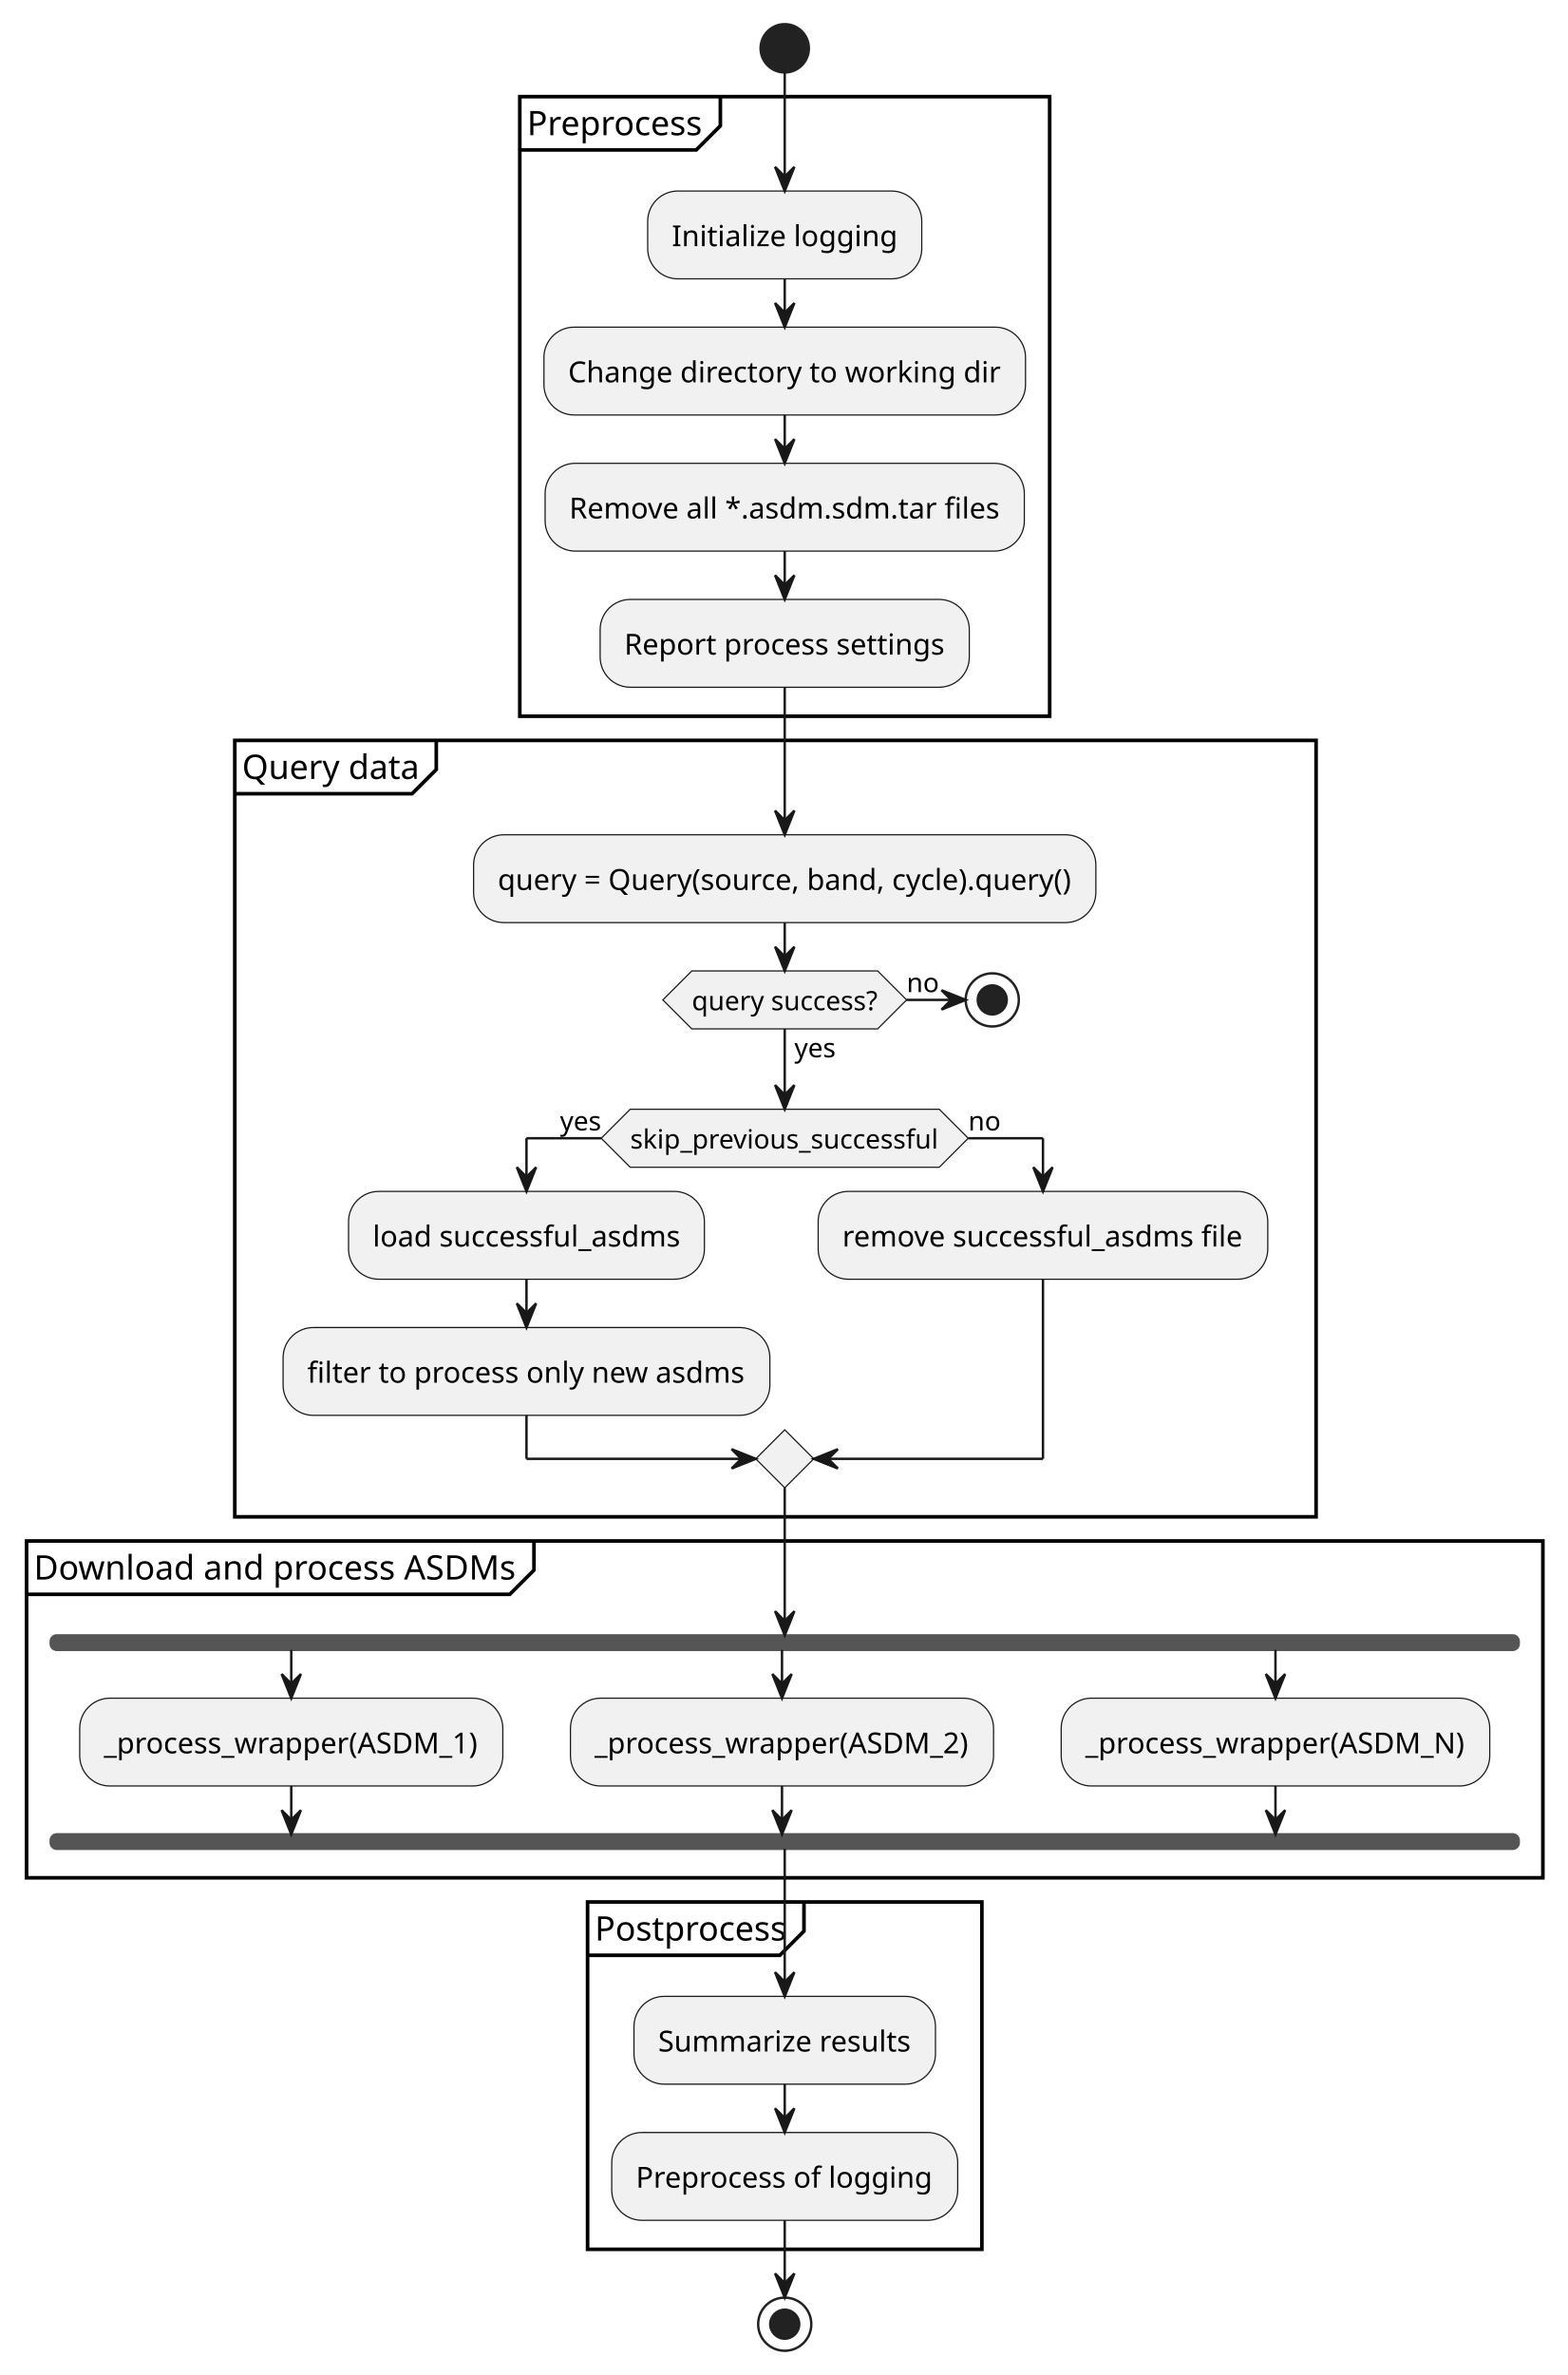
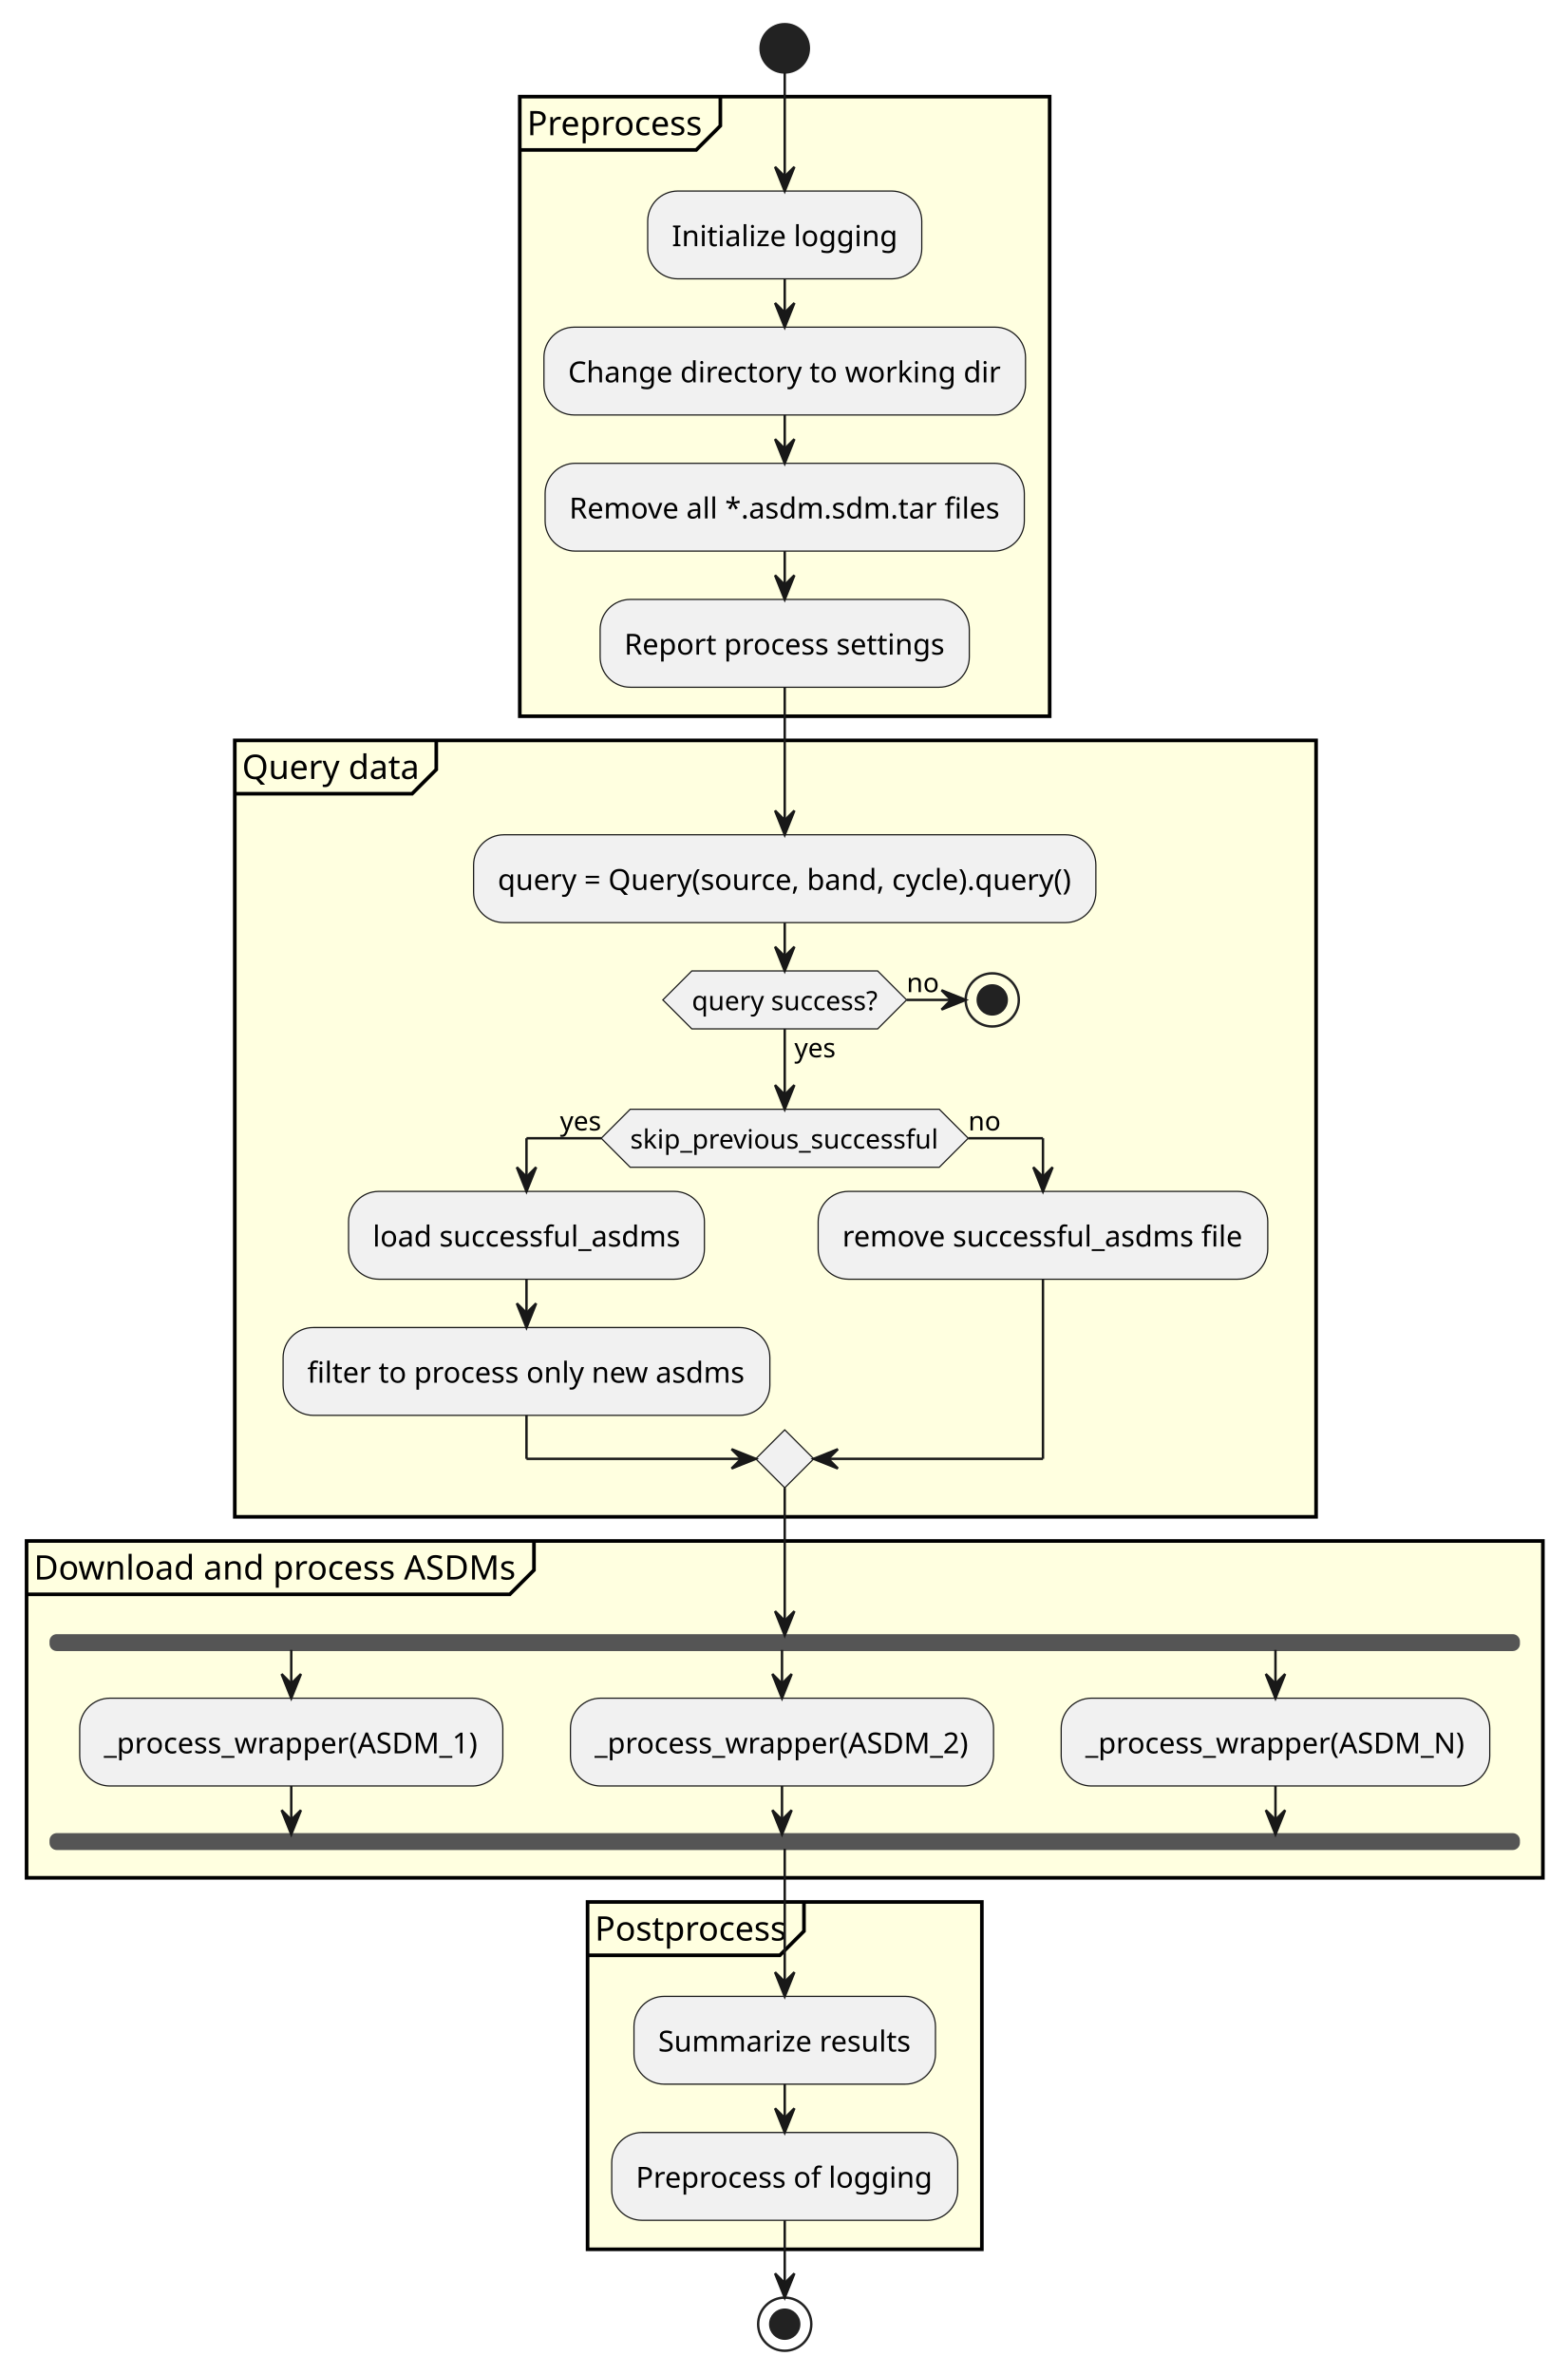
<svg xmlns="http://www.w3.org/2000/svg" contentStyleType="text/css" data-diagram-type="ACTIVITY" height="983px" preserveAspectRatio="none" style="width:649px;height:983px;background:#FFFFFF;" version="1.1" viewBox="0 0 649 983" width="649px" zoomAndPan="magnify">
  <defs />
  <g>
    <ellipse cx="324.888" cy="20" fill="#222222" rx="10" ry="10" style="stroke:#222222;stroke-width:1;" />
-     <rect fill="none" height="256.444" style="stroke:#000000;stroke-width:1.5;" width="219.377" x="215.199" y="40" />
+     <rect fill="#FFFFE0" height="256.444" style="stroke:#000000;stroke-width:1.5;" width="219.377" x="215.199" y="40" />
    <path d="M298.237,40 L298.237,52.068 L288.237,62.068 L215.199,62.068" fill="none" style="stroke:#000000;stroke-width:1.5;" />
    <text fill="#000000" font-family="sans-serif" font-size="14" lengthAdjust="spacing" textLength="73.038" x="218.199" y="55.966">Preprocess</text>
    <rect fill="#F1F1F1" height="36.344" rx="12.5" ry="12.5" style="stroke:#181818;stroke-width:0.5;" width="113.469" x="268.153" y="79.068" />
    <text fill="#000000" font-family="sans-serif" font-size="12" lengthAdjust="spacing" textLength="93.469" x="278.153" y="101.896">Initialize logging</text>
    <rect fill="#F1F1F1" height="36.344" rx="12.5" ry="12.5" style="stroke:#181818;stroke-width:0.5;" width="199.377" x="225.199" y="135.412" />
    <text fill="#000000" font-family="sans-serif" font-size="12" lengthAdjust="spacing" textLength="179.377" x="235.199" y="158.24">Change directory to working dir</text>
    <rect fill="#F1F1F1" height="36.344" rx="12.5" ry="12.5" style="stroke:#181818;stroke-width:0.5;" width="198.405" x="225.685" y="191.756" />
    <text fill="#000000" font-family="sans-serif" font-size="12" lengthAdjust="spacing" textLength="178.405" x="235.685" y="214.584">Remove all *.asdm.sdm.tar files</text>
    <rect fill="#F1F1F1" height="36.344" rx="12.5" ry="12.5" style="stroke:#181818;stroke-width:0.5;" width="152.841" x="248.467" y="248.1" />
    <text fill="#000000" font-family="sans-serif" font-size="12" lengthAdjust="spacing" textLength="132.841" x="258.467" y="270.928">Report process settings</text>
-     <rect fill="none" height="321.359" style="stroke:#000000;stroke-width:1.5;" width="447.667" x="97.208" y="306.444" />
+     <rect fill="#FFFFE0" height="321.359" style="stroke:#000000;stroke-width:1.5;" width="447.667" x="97.208" y="306.444" />
    <path d="M180.624,306.444 L180.624,318.512 L170.624,328.512 L97.208,328.512" fill="none" style="stroke:#000000;stroke-width:1.5;" />
    <text fill="#000000" font-family="sans-serif" font-size="14" lengthAdjust="spacing" textLength="73.416" x="100.208" y="322.41">Query data</text>
    <rect fill="#F1F1F1" height="36.344" rx="12.5" ry="12.5" style="stroke:#181818;stroke-width:0.5;" width="257.626" x="196.075" y="345.512" />
    <text fill="#000000" font-family="sans-serif" font-size="12" lengthAdjust="spacing" textLength="237.626" x="206.075" y="368.34">query = Query(source, band, cycle).query()</text>
    <polygon fill="#F1F1F1" points="286.426,401.856,363.349,401.856,375.349,413.856,363.349,425.856,286.426,425.856,274.426,413.856,286.426,401.856" style="stroke:#181818;stroke-width:0.5;" />
    <text fill="#000000" font-family="sans-serif" font-size="11" lengthAdjust="spacing" textLength="17.083" x="328.888" y="437.615">yes</text>
    <text fill="#000000" font-family="sans-serif" font-size="11" lengthAdjust="spacing" textLength="76.922" x="286.426" y="418.124">query success?</text>
    <text fill="#000000" font-family="sans-serif" font-size="11" lengthAdjust="spacing" textLength="13.453" x="375.349" y="410.633">no</text>
    <ellipse cx="410.802" cy="413.856" fill="none" rx="11" ry="11" style="stroke:#222222;stroke-width:1;" />
    <ellipse cx="410.802" cy="413.856" fill="#222222" rx="6" ry="6" style="stroke:#222222;stroke-width:1;" />
    <polygon fill="#F1F1F1" points="260.907,459.115,388.869,459.115,400.869,471.115,388.869,483.115,260.907,483.115,248.907,471.115,260.907,459.115" style="stroke:#181818;stroke-width:0.5;" />
    <text fill="#000000" font-family="sans-serif" font-size="11" lengthAdjust="spacing" textLength="127.962" x="260.907" y="475.383">skip_previous_successful</text>
    <text fill="#000000" font-family="sans-serif" font-size="11" lengthAdjust="spacing" textLength="17.083" x="231.824" y="467.892">yes</text>
    <text fill="#000000" font-family="sans-serif" font-size="11" lengthAdjust="spacing" textLength="13.453" x="400.869" y="467.892">no</text>
    <rect fill="#F1F1F1" height="36.344" rx="12.5" ry="12.5" style="stroke:#181818;stroke-width:0.5;" width="147.333" x="144.305" y="493.115" />
    <text fill="#000000" font-family="sans-serif" font-size="12" lengthAdjust="spacing" textLength="127.333" x="154.305" y="515.943">load successful_asdms</text>
    <rect fill="#F1F1F1" height="36.344" rx="12.5" ry="12.5" style="stroke:#181818;stroke-width:0.5;" width="201.525" x="117.208" y="549.459" />
    <text fill="#000000" font-family="sans-serif" font-size="12" lengthAdjust="spacing" textLength="181.525" x="127.208" y="572.288">filter to process only new asdms</text>
    <rect fill="#F1F1F1" height="36.344" rx="12.5" ry="12.5" style="stroke:#181818;stroke-width:0.5;" width="186.141" x="338.734" y="493.115" />
    <text fill="#000000" font-family="sans-serif" font-size="12" lengthAdjust="spacing" textLength="166.141" x="348.734" y="515.943">remove successful_asdms file</text>
    <polygon fill="#F1F1F1" points="324.888,591.803,336.888,603.803,324.888,615.803,312.888,603.803,324.888,591.803" style="stroke:#181818;stroke-width:0.5;" />
-     <rect fill="none" height="139.412" style="stroke:#000000;stroke-width:1.5;" width="627.775" x="11" y="637.803" />
+     <rect fill="#FFFFE0" height="139.412" style="stroke:#000000;stroke-width:1.5;" width="627.775" x="11" y="637.803" />
    <path d="M221.073,637.803 L221.073,649.871 L211.073,659.871 L11,659.871" fill="none" style="stroke:#000000;stroke-width:1.5;" />
    <text fill="#000000" font-family="sans-serif" font-size="14" lengthAdjust="spacing" textLength="200.073" x="14" y="653.769">Download and process ASDMs</text>
    <rect fill="#555555" height="6" rx="2.5" ry="2.5" style="stroke:#555555;stroke-width:1;" width="607.775" x="21" y="676.871" />
    <rect fill="#F1F1F1" height="36.344" rx="12.5" ry="12.5" style="stroke:#181818;stroke-width:0.5;" width="175.173" x="33" y="702.871" />
    <text fill="#000000" font-family="sans-serif" font-size="12" lengthAdjust="spacing" textLength="155.173" x="43" y="725.7">_process_wrapper(ASDM_1)</text>
    <rect fill="#F1F1F1" height="36.344" rx="12.5" ry="12.5" style="stroke:#181818;stroke-width:0.5;" width="175.173" x="236.173" y="702.871" />
    <text fill="#000000" font-family="sans-serif" font-size="12" lengthAdjust="spacing" textLength="155.173" x="246.173" y="725.7">_process_wrapper(ASDM_2)</text>
    <rect fill="#F1F1F1" height="36.344" rx="12.5" ry="12.5" style="stroke:#181818;stroke-width:0.5;" width="177.429" x="439.346" y="702.871" />
    <text fill="#000000" font-family="sans-serif" font-size="12" lengthAdjust="spacing" textLength="157.429" x="449.346" y="725.7">_process_wrapper(ASDM_N)</text>
    <rect fill="#555555" height="6" rx="2.5" ry="2.5" style="stroke:#555555;stroke-width:1;" width="607.775" x="21" y="759.216" />
-     <rect fill="none" height="143.756" style="stroke:#000000;stroke-width:1.5;" width="163.241" x="243.267" y="787.216" />
+     <rect fill="#FFFFE0" height="143.756" style="stroke:#000000;stroke-width:1.5;" width="163.241" x="243.267" y="787.216" />
    <path d="M332.857,787.216 L332.857,799.284 L322.857,809.284 L243.267,809.284" fill="none" style="stroke:#000000;stroke-width:1.5;" />
    <text fill="#000000" font-family="sans-serif" font-size="14" lengthAdjust="spacing" textLength="79.59" x="246.267" y="803.182">Postprocess</text>
    <rect fill="#F1F1F1" height="36.344" rx="12.5" ry="12.5" style="stroke:#181818;stroke-width:0.5;" width="124.821" x="262.477" y="826.284" />
    <text fill="#000000" font-family="sans-serif" font-size="12" lengthAdjust="spacing" textLength="104.821" x="272.477" y="849.112">Summarize results</text>
    <rect fill="#F1F1F1" height="36.344" rx="12.5" ry="12.5" style="stroke:#181818;stroke-width:0.5;" width="143.241" x="253.267" y="882.628" />
    <text fill="#000000" font-family="sans-serif" font-size="12" lengthAdjust="spacing" textLength="123.241" x="263.267" y="905.456">Preprocess of logging</text>
    <ellipse cx="324.888" cy="961.972" fill="none" rx="11" ry="11" style="stroke:#222222;stroke-width:1;" />
    <ellipse cx="324.888" cy="961.972" fill="#222222" rx="6" ry="6" style="stroke:#222222;stroke-width:1;" />
    <line style="stroke:#181818;stroke-width:1;" x1="324.888" x2="324.888" y1="115.412" y2="135.412" />
    <polygon fill="#181818" points="320.888,125.412,324.888,135.412,328.888,125.412,324.888,129.412" style="stroke:#181818;stroke-width:1;" />
    <line style="stroke:#181818;stroke-width:1;" x1="324.888" x2="324.888" y1="171.756" y2="191.756" />
    <polygon fill="#181818" points="320.888,181.756,324.888,191.756,328.888,181.756,324.888,185.756" style="stroke:#181818;stroke-width:1;" />
    <line style="stroke:#181818;stroke-width:1;" x1="324.888" x2="324.888" y1="228.1" y2="248.1" />
    <polygon fill="#181818" points="320.888,238.1,324.888,248.1,328.888,238.1,324.888,242.1" style="stroke:#181818;stroke-width:1;" />
    <line style="stroke:#181818;stroke-width:1;" x1="324.888" x2="324.888" y1="30" y2="79.068" />
    <polygon fill="#181818" points="320.888,69.068,324.888,79.068,328.888,69.068,324.888,73.068" style="stroke:#181818;stroke-width:1;" />
    <line style="stroke:#181818;stroke-width:1;" x1="324.888" x2="324.888" y1="425.856" y2="459.115" />
    <polygon fill="#181818" points="320.888,449.115,324.888,459.115,328.888,449.115,324.888,453.115" style="stroke:#181818;stroke-width:1;" />
    <line style="stroke:#181818;stroke-width:1;" x1="375.349" x2="399.802" y1="413.856" y2="413.856" />
    <polygon fill="#181818" points="389.802,409.856,399.802,413.856,389.802,417.856,393.802,413.856" style="stroke:#181818;stroke-width:1;" />
    <line style="stroke:#181818;stroke-width:1;" x1="324.888" x2="324.888" y1="381.856" y2="401.856" />
    <polygon fill="#181818" points="320.888,391.856,324.888,401.856,328.888,391.856,324.888,395.856" style="stroke:#181818;stroke-width:1;" />
    <line style="stroke:#181818;stroke-width:1;" x1="217.971" x2="217.971" y1="529.459" y2="549.459" />
    <polygon fill="#181818" points="213.971,539.459,217.971,549.459,221.971,539.459,217.971,543.459" style="stroke:#181818;stroke-width:1;" />
    <line style="stroke:#181818;stroke-width:1;" x1="248.907" x2="217.971" y1="471.115" y2="471.115" />
    <line style="stroke:#181818;stroke-width:1;" x1="217.971" x2="217.971" y1="471.115" y2="493.115" />
    <polygon fill="#181818" points="213.971,483.115,217.971,493.115,221.971,483.115,217.971,487.115" style="stroke:#181818;stroke-width:1;" />
    <line style="stroke:#181818;stroke-width:1;" x1="400.869" x2="431.804" y1="471.115" y2="471.115" />
    <line style="stroke:#181818;stroke-width:1;" x1="431.804" x2="431.804" y1="471.115" y2="493.115" />
    <polygon fill="#181818" points="427.804,483.115,431.804,493.115,435.804,483.115,431.804,487.115" style="stroke:#181818;stroke-width:1;" />
    <line style="stroke:#181818;stroke-width:1;" x1="217.971" x2="217.971" y1="585.803" y2="603.803" />
    <line style="stroke:#181818;stroke-width:1;" x1="217.971" x2="312.888" y1="603.803" y2="603.803" />
    <polygon fill="#181818" points="302.888,599.803,312.888,603.803,302.888,607.803,306.888,603.803" style="stroke:#181818;stroke-width:1;" />
    <line style="stroke:#181818;stroke-width:1;" x1="431.804" x2="431.804" y1="529.459" y2="603.803" />
    <line style="stroke:#181818;stroke-width:1;" x1="431.804" x2="336.888" y1="603.803" y2="603.803" />
    <polygon fill="#181818" points="346.888,599.803,336.888,603.803,346.888,607.803,342.888,603.803" style="stroke:#181818;stroke-width:1;" />
    <line style="stroke:#181818;stroke-width:1;" x1="324.888" x2="324.888" y1="284.444" y2="345.512" />
    <polygon fill="#181818" points="320.888,335.512,324.888,345.512,328.888,335.512,324.888,339.512" style="stroke:#181818;stroke-width:1;" />
    <line style="stroke:#181818;stroke-width:1;" x1="120.587" x2="120.587" y1="682.871" y2="702.871" />
    <polygon fill="#181818" points="116.587,692.871,120.587,702.871,124.587,692.871,120.587,696.871" style="stroke:#181818;stroke-width:1;" />
    <line style="stroke:#181818;stroke-width:1;" x1="323.76" x2="323.76" y1="682.871" y2="702.871" />
    <polygon fill="#181818" points="319.76,692.871,323.76,702.871,327.76,692.871,323.76,696.871" style="stroke:#181818;stroke-width:1;" />
    <line style="stroke:#181818;stroke-width:1;" x1="528.061" x2="528.061" y1="682.871" y2="702.871" />
    <polygon fill="#181818" points="524.061,692.871,528.061,702.871,532.061,692.871,528.061,696.871" style="stroke:#181818;stroke-width:1;" />
    <line style="stroke:#181818;stroke-width:1;" x1="120.587" x2="120.587" y1="739.216" y2="759.216" />
    <polygon fill="#181818" points="116.587,749.216,120.587,759.216,124.587,749.216,120.587,753.216" style="stroke:#181818;stroke-width:1;" />
    <line style="stroke:#181818;stroke-width:1;" x1="323.76" x2="323.76" y1="739.216" y2="759.216" />
    <polygon fill="#181818" points="319.76,749.216,323.76,759.216,327.76,749.216,323.76,753.216" style="stroke:#181818;stroke-width:1;" />
    <line style="stroke:#181818;stroke-width:1;" x1="528.061" x2="528.061" y1="739.216" y2="759.216" />
    <polygon fill="#181818" points="524.061,749.216,528.061,759.216,532.061,749.216,528.061,753.216" style="stroke:#181818;stroke-width:1;" />
    <line style="stroke:#181818;stroke-width:1;" x1="324.888" x2="324.888" y1="615.803" y2="676.871" />
    <polygon fill="#181818" points="320.888,666.871,324.888,676.871,328.888,666.871,324.888,670.871" style="stroke:#181818;stroke-width:1;" />
    <line style="stroke:#181818;stroke-width:1;" x1="324.888" x2="324.888" y1="862.628" y2="882.628" />
    <polygon fill="#181818" points="320.888,872.628,324.888,882.628,328.888,872.628,324.888,876.628" style="stroke:#181818;stroke-width:1;" />
    <line style="stroke:#181818;stroke-width:1;" x1="324.888" x2="324.888" y1="765.216" y2="826.284" />
    <polygon fill="#181818" points="320.888,816.284,324.888,826.284,328.888,816.284,324.888,820.284" style="stroke:#181818;stroke-width:1;" />
    <line style="stroke:#181818;stroke-width:1;" x1="324.888" x2="324.888" y1="918.972" y2="950.972" />
    <polygon fill="#181818" points="320.888,940.972,324.888,950.972,328.888,940.972,324.888,944.972" style="stroke:#181818;stroke-width:1;" />
  </g>
</svg>
